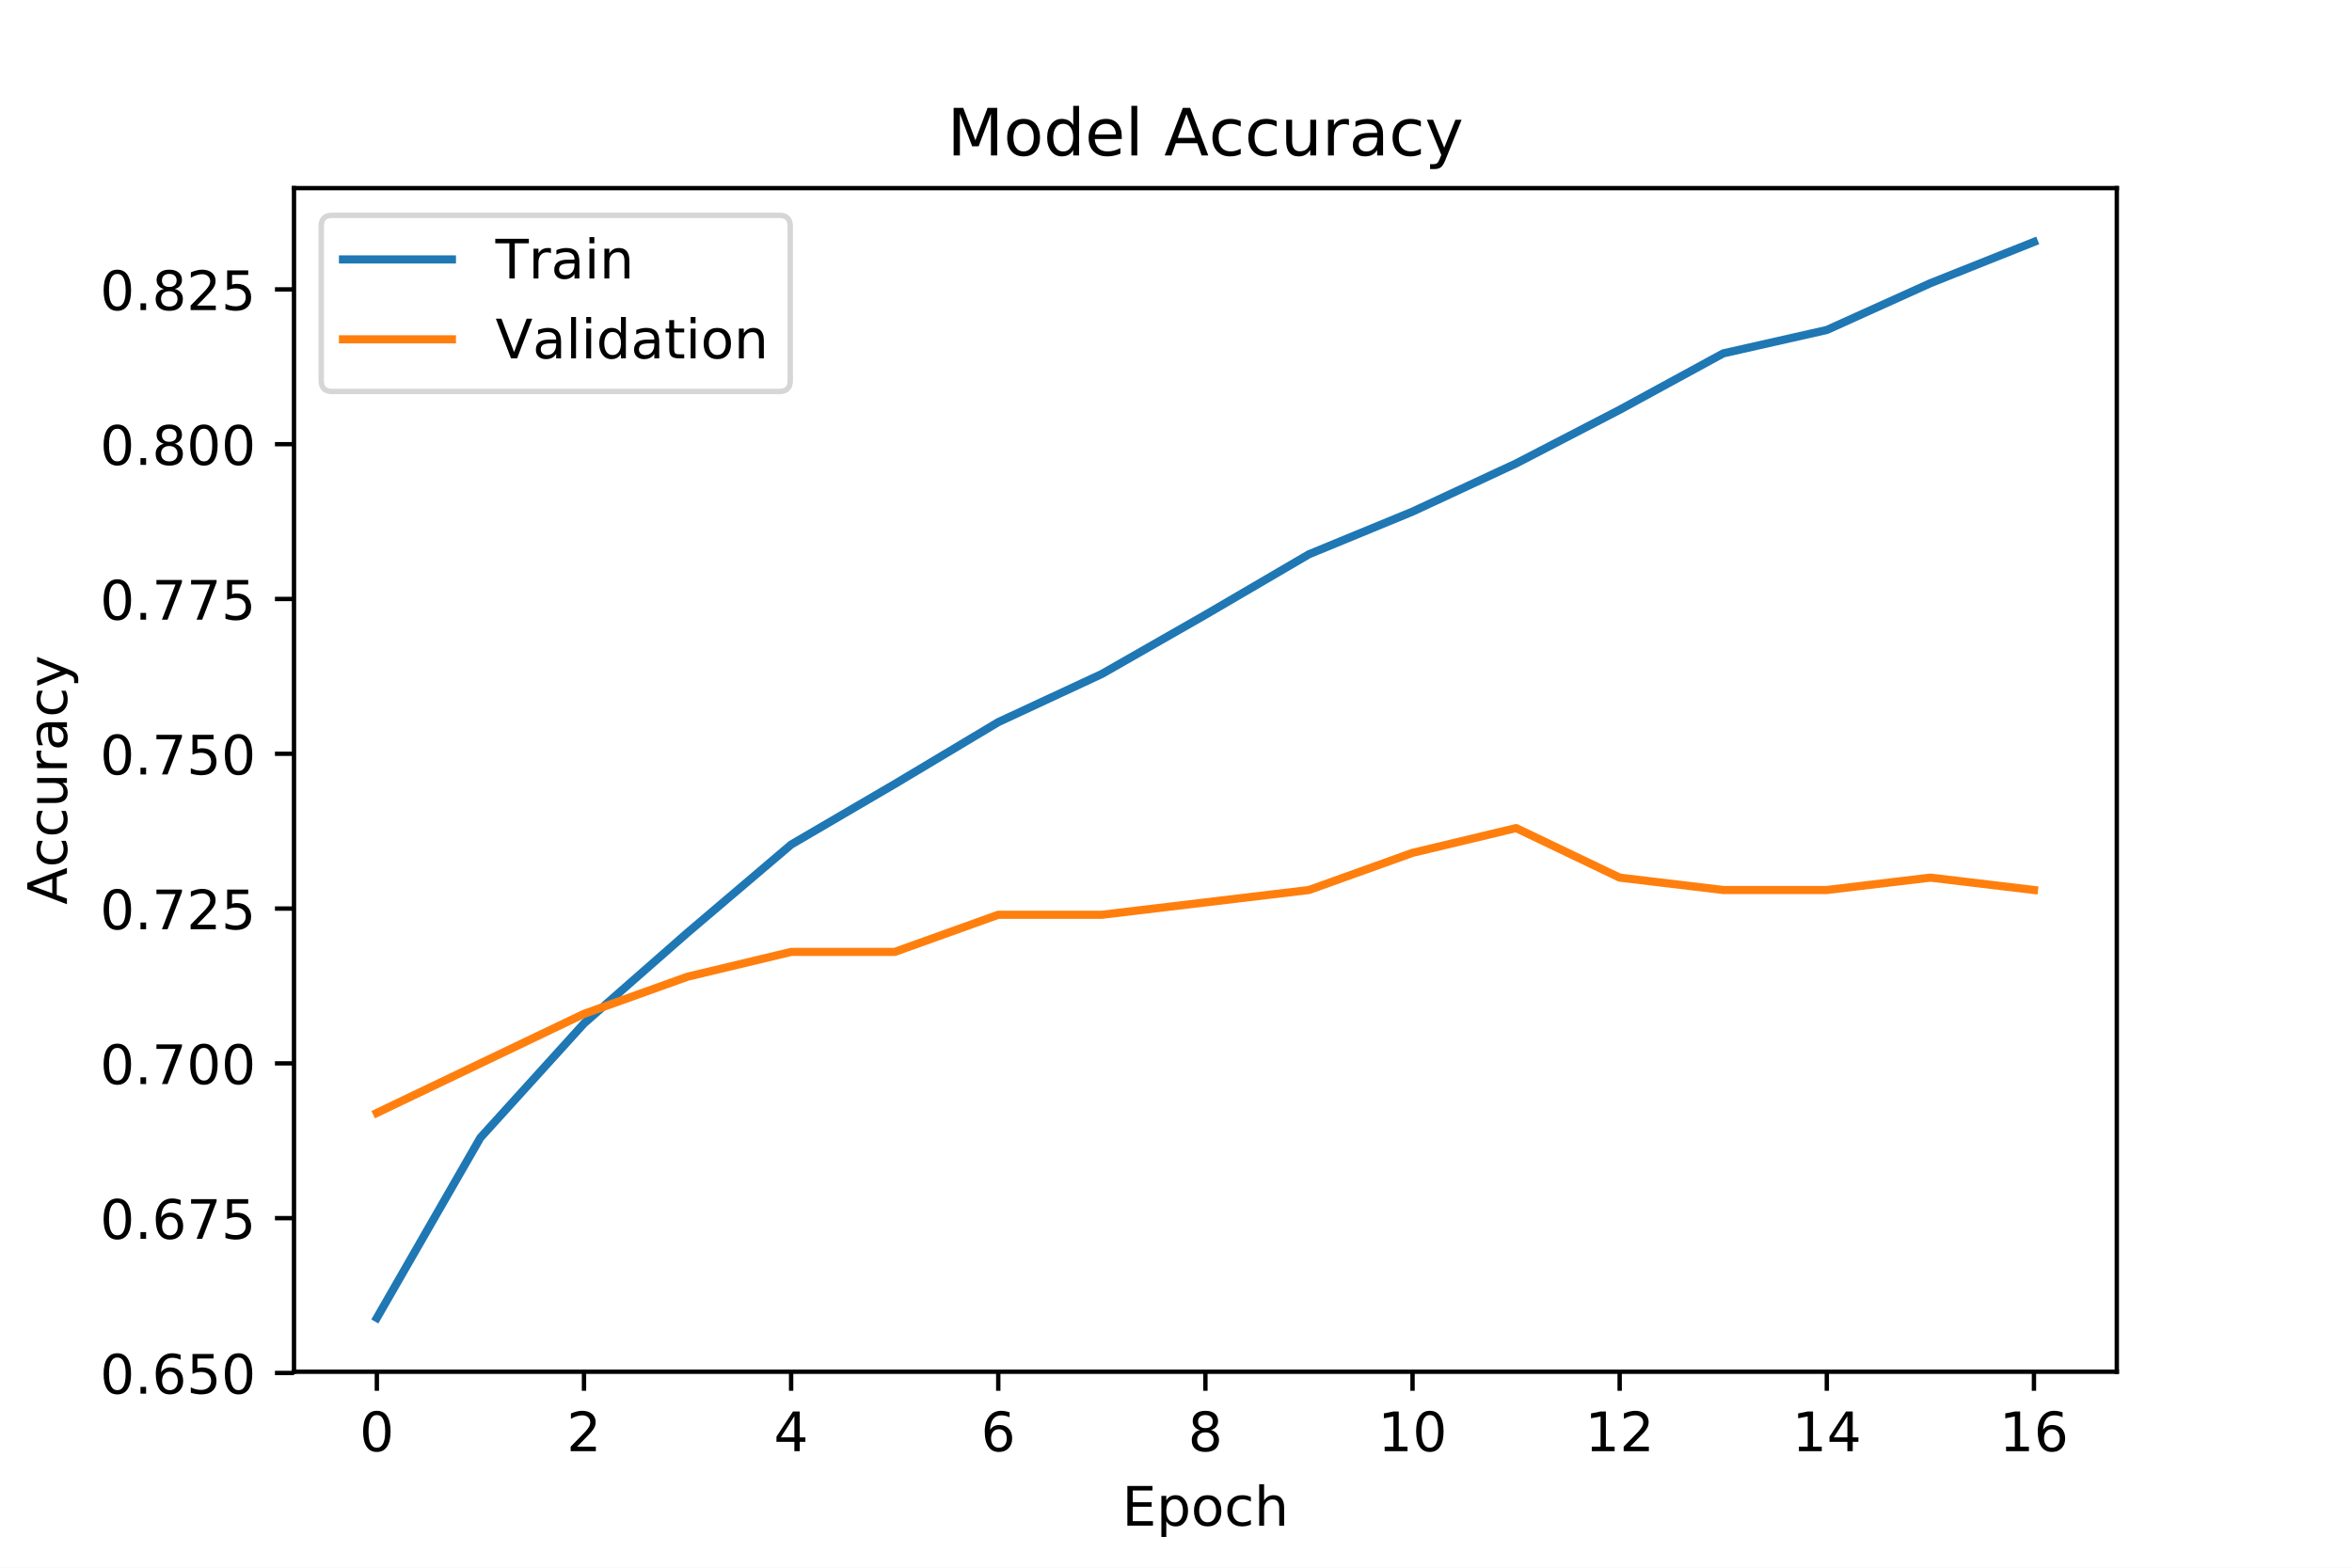
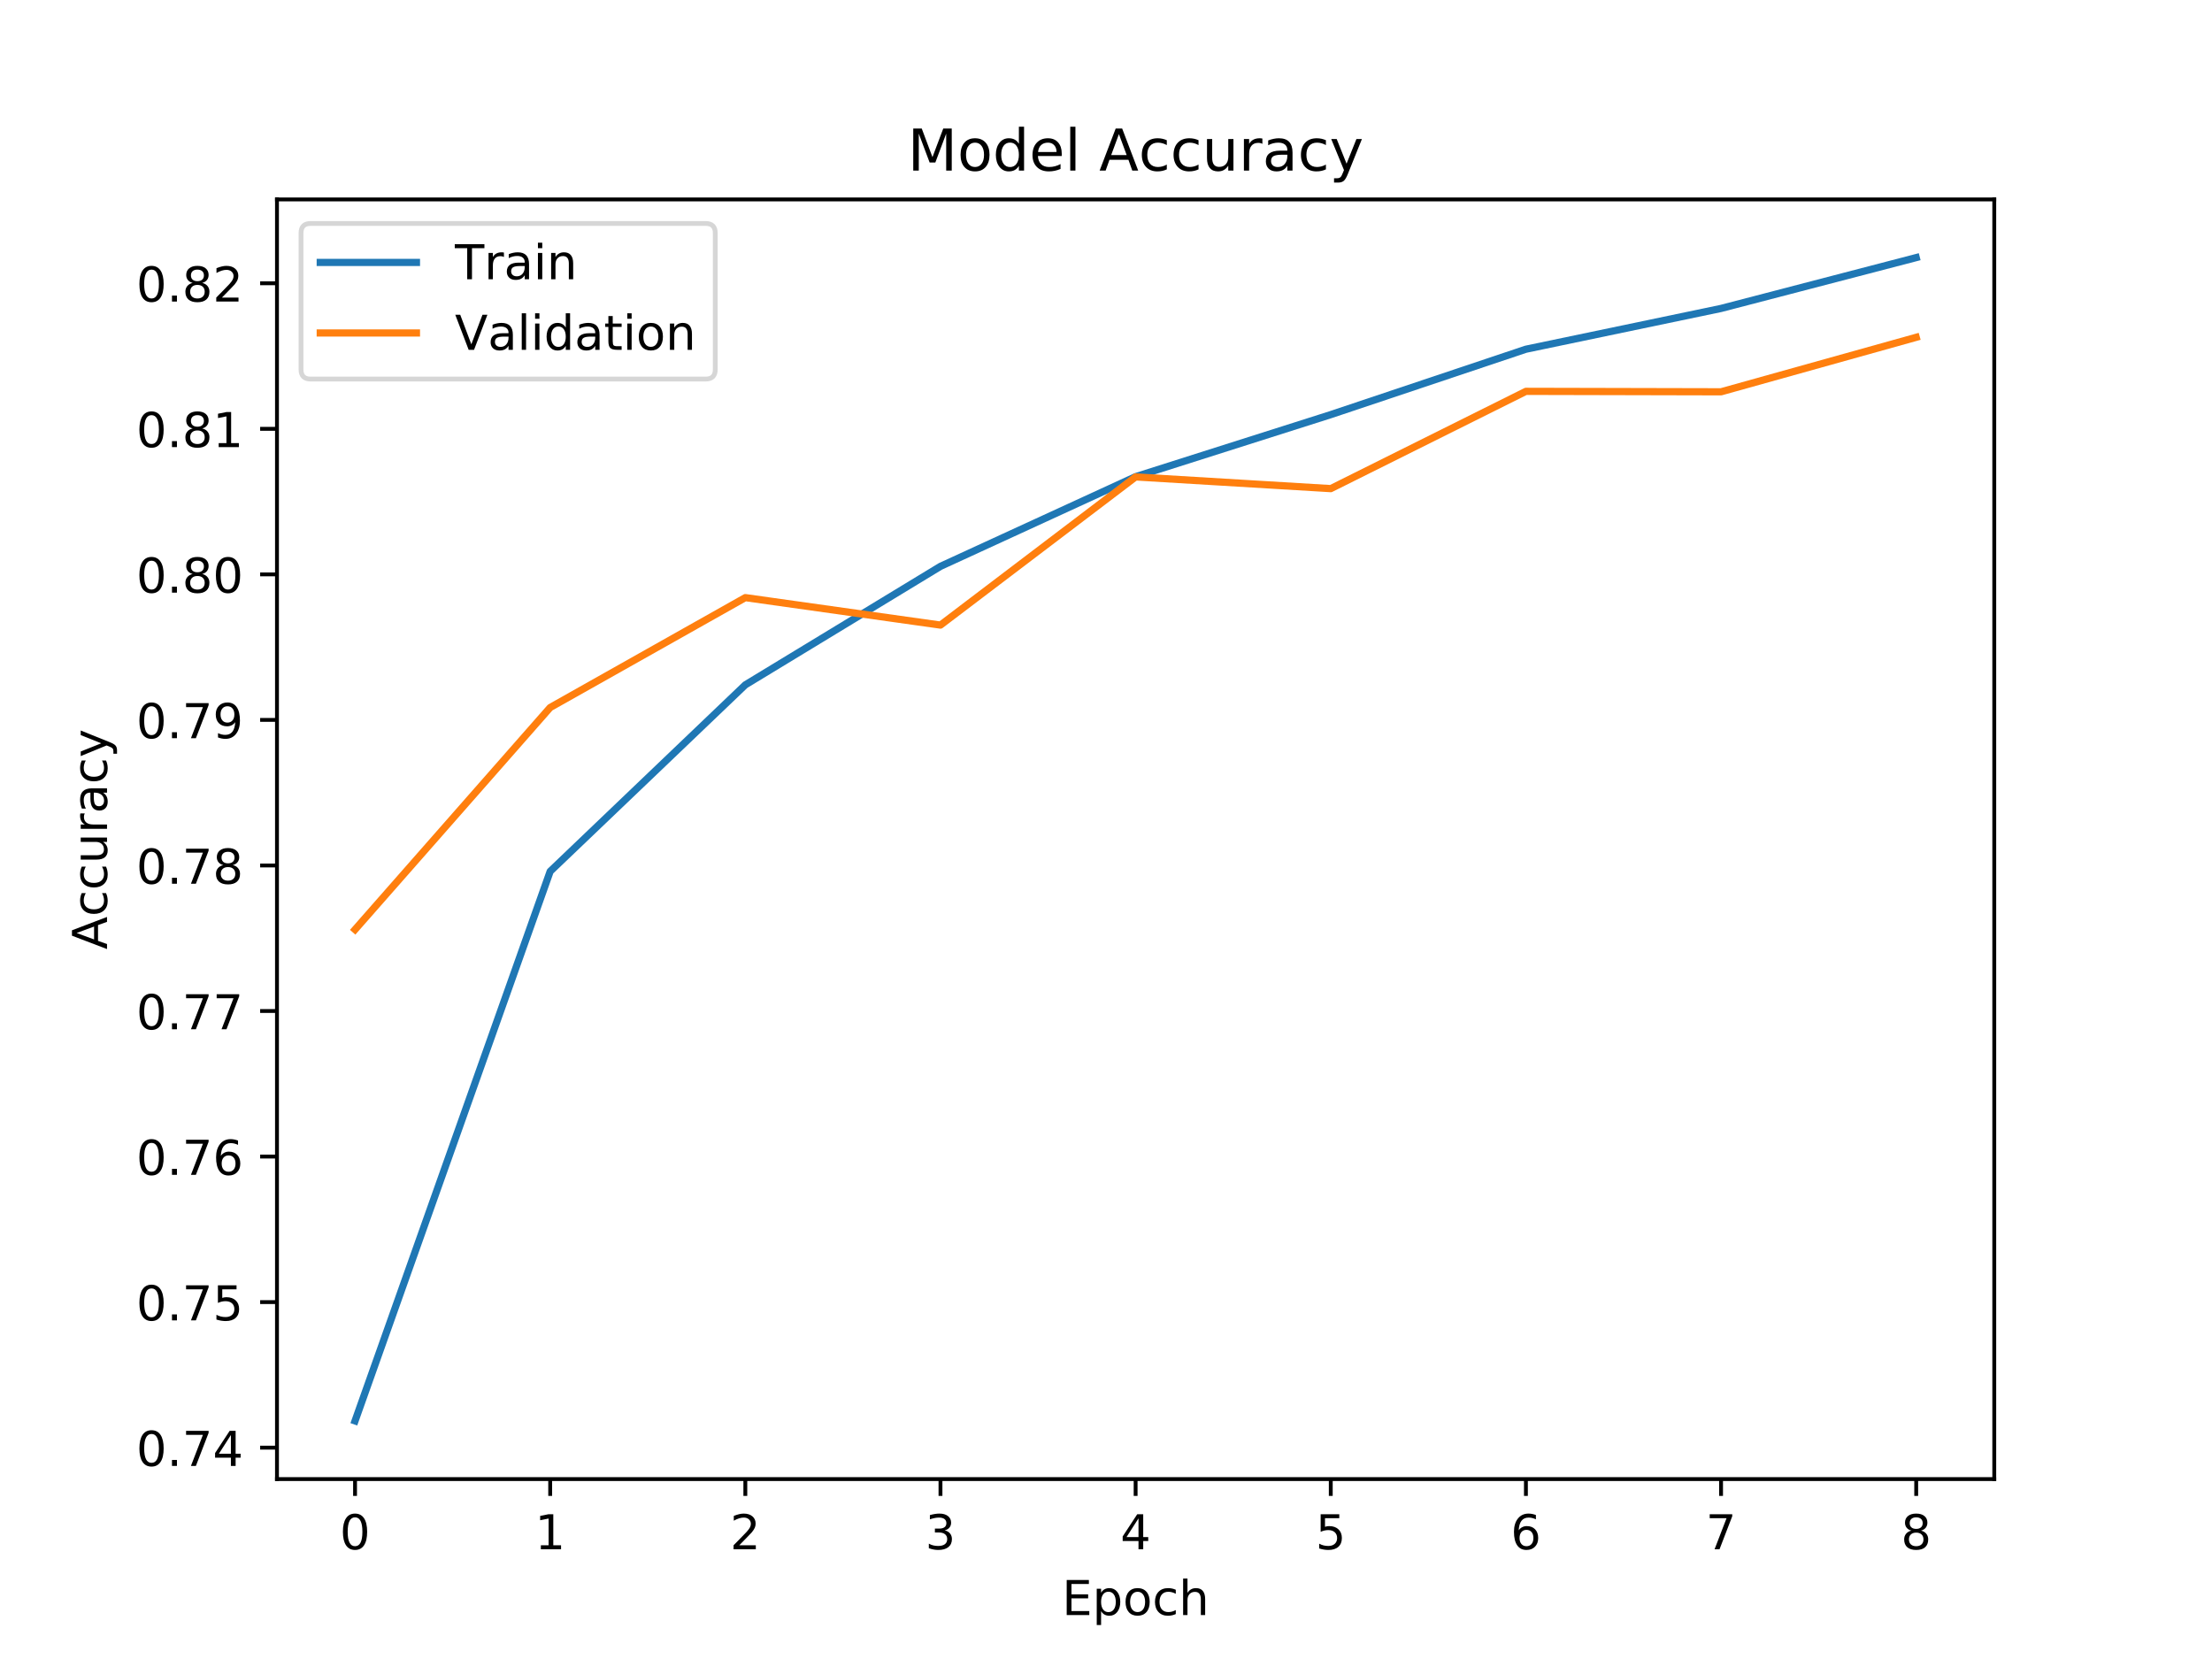
- <svg xmlns="http://www.w3.org/2000/svg" xmlns:xlink="http://www.w3.org/1999/xlink" height="288pt" version="1.1" viewBox="0 0 432 288" width="432pt">
+ <svg xmlns="http://www.w3.org/2000/svg" xmlns:xlink="http://www.w3.org/1999/xlink" height="345pt" version="1.1" viewBox="0 0 460 345" width="460pt">
  <defs>
    <style type="text/css">
*{stroke-linecap:butt;stroke-linejoin:round;}
  </style>
  </defs>
  <g id="figure_1">
    <g id="patch_1">
-       <path d="M 0 288  L 432 288  L 432 0  L 0 0  z " style="fill:#ffffff;" />
+       <path d="M 0 345.6  L 460.8 345.6  L 460.8 0  L 0 0  z " style="fill:#ffffff;" />
    </g>
    <g id="axes_1">
      <g id="patch_2">
-         <path d="M 54 252  L 388.8 252  L 388.8 34.56  L 54 34.56  z " style="fill:#ffffff;" />
+         <path d="M 57.6 307.584  L 414.72 307.584  L 414.72 41.472  L 57.6 41.472  z " style="fill:#ffffff;" />
      </g>
      <g id="matplotlib.axis_1">
        <g id="xtick_1">
          <g id="line2d_1">
            <defs>
-               <path d="M 0 0  L 0 3.5  " id="m3afdb7af12" style="stroke:#000000;stroke-width:0.8;" />
-             </defs>
-             <g>
-               <use style="stroke:#000000;stroke-width:0.8;" x="69.218" xlink:href="#m3afdb7af12" y="252" />
+               <path d="M 0 0  L 0 3.5  " id="mfceb4ba080" style="stroke:#000000;stroke-width:0.8;" />
+             </defs>
+             <g>
+               <use style="stroke:#000000;stroke-width:0.8;" x="73.833" xlink:href="#mfceb4ba080" y="307.584" />
            </g>
          </g>
          <g id="text_1">
            <defs>
              <path d="M 31.781 66.406  Q 24.172 66.406 20.328 58.906  Q 16.5 51.422 16.5 36.375  Q 16.5 21.391 20.328 13.891  Q 24.172 6.391 31.781 6.391  Q 39.453 6.391 43.281 13.891  Q 47.125 21.391 47.125 36.375  Q 47.125 51.422 43.281 58.906  Q 39.453 66.406 31.781 66.406  z M 31.781 74.219  Q 44.047 74.219 50.516 64.516  Q 56.984 54.828 56.984 36.375  Q 56.984 17.969 50.516 8.266  Q 44.047 -1.422 31.781 -1.422  Q 19.531 -1.422 13.062 8.266  Q 6.594 17.969 6.594 36.375  Q 6.594 54.828 13.062 64.516  Q 19.531 74.219 31.781 74.219  z " id="DejaVuSans-30" />
            </defs>
-             <g transform="translate(66.03693 266.5984)scale(0.1 -0.1)">
+             <g transform="translate(70.65148 322.1824)scale(0.1 -0.1)">
              <use xlink:href="#DejaVuSans-30" />
            </g>
          </g>
        </g>
        <g id="xtick_2">
          <g id="line2d_2">
            <g>
-               <use style="stroke:#000000;stroke-width:0.8;" x="107.264" xlink:href="#m3afdb7af12" y="252" />
+               <use style="stroke:#000000;stroke-width:0.8;" x="114.415" xlink:href="#mfceb4ba080" y="307.584" />
            </g>
          </g>
          <g id="text_2">
            <defs>
-               <path d="M 19.188 8.297  L 53.609 8.297  L 53.609 0  L 7.328 0  L 7.328 8.297  Q 12.938 14.109 22.625 23.891  Q 32.328 33.688 34.812 36.531  Q 39.547 41.844 41.422 45.531  Q 43.312 49.219 43.312 52.781  Q 43.312 58.594 39.234 62.25  Q 35.156 65.922 28.609 65.922  Q 23.969 65.922 18.812 64.312  Q 13.672 62.703 7.812 59.422  L 7.812 69.391  Q 13.766 71.781 18.938 73  Q 24.125 74.219 28.422 74.219  Q 39.75 74.219 46.484 68.547  Q 53.219 62.891 53.219 53.422  Q 53.219 48.922 51.531 44.891  Q 49.859 40.875 45.406 35.406  Q 44.188 33.984 37.641 27.219  Q 31.109 20.453 19.188 8.297  z " id="DejaVuSans-32" />
-             </defs>
-             <g transform="translate(104.0824 266.5984)scale(0.1 -0.1)">
-               <use xlink:href="#DejaVuSans-32" />
+               <path d="M 12.406 8.297  L 28.516 8.297  L 28.516 63.922  L 10.984 60.406  L 10.984 69.391  L 28.422 72.906  L 38.281 72.906  L 38.281 8.297  L 54.391 8.297  L 54.391 0  L 12.406 0  z " id="DejaVuSans-31" />
+             </defs>
+             <g transform="translate(111.2333 322.1824)scale(0.1 -0.1)">
+               <use xlink:href="#DejaVuSans-31" />
            </g>
          </g>
        </g>
        <g id="xtick_3">
          <g id="line2d_3">
            <g>
-               <use style="stroke:#000000;stroke-width:0.8;" x="145.309" xlink:href="#m3afdb7af12" y="252" />
+               <use style="stroke:#000000;stroke-width:0.8;" x="154.996" xlink:href="#mfceb4ba080" y="307.584" />
            </g>
          </g>
          <g id="text_3">
            <defs>
-               <path d="M 37.797 64.312  L 12.891 25.391  L 37.797 25.391  z M 35.203 72.906  L 47.609 72.906  L 47.609 25.391  L 58.016 25.391  L 58.016 17.188  L 47.609 17.188  L 47.609 0  L 37.797 0  L 37.797 17.188  L 4.891 17.188  L 4.891 26.703  z " id="DejaVuSans-34" />
-             </defs>
-             <g transform="translate(142.1278 266.5984)scale(0.1 -0.1)">
-               <use xlink:href="#DejaVuSans-34" />
+               <path d="M 19.188 8.297  L 53.609 8.297  L 53.609 0  L 7.328 0  L 7.328 8.297  Q 12.938 14.109 22.625 23.891  Q 32.328 33.688 34.812 36.531  Q 39.547 41.844 41.422 45.531  Q 43.312 49.219 43.312 52.781  Q 43.312 58.594 39.234 62.25  Q 35.156 65.922 28.609 65.922  Q 23.969 65.922 18.812 64.312  Q 13.672 62.703 7.812 59.422  L 7.812 69.391  Q 13.766 71.781 18.938 73  Q 24.125 74.219 28.422 74.219  Q 39.75 74.219 46.484 68.547  Q 53.219 62.891 53.219 53.422  Q 53.219 48.922 51.531 44.891  Q 49.859 40.875 45.406 35.406  Q 44.188 33.984 37.641 27.219  Q 31.109 20.453 19.188 8.297  z " id="DejaVuSans-32" />
+             </defs>
+             <g transform="translate(151.8151 322.1824)scale(0.1 -0.1)">
+               <use xlink:href="#DejaVuSans-32" />
            </g>
          </g>
        </g>
        <g id="xtick_4">
          <g id="line2d_4">
            <g>
-               <use style="stroke:#000000;stroke-width:0.8;" x="183.355" xlink:href="#m3afdb7af12" y="252" />
+               <use style="stroke:#000000;stroke-width:0.8;" x="195.578" xlink:href="#mfceb4ba080" y="307.584" />
            </g>
          </g>
          <g id="text_4">
            <defs>
-               <path d="M 33.016 40.375  Q 26.375 40.375 22.484 35.828  Q 18.609 31.297 18.609 23.391  Q 18.609 15.531 22.484 10.953  Q 26.375 6.391 33.016 6.391  Q 39.656 6.391 43.531 10.953  Q 47.406 15.531 47.406 23.391  Q 47.406 31.297 43.531 35.828  Q 39.656 40.375 33.016 40.375  z M 52.594 71.297  L 52.594 62.312  Q 48.875 64.062 45.094 64.984  Q 41.312 65.922 37.594 65.922  Q 27.828 65.922 22.672 59.328  Q 17.531 52.734 16.797 39.406  Q 19.672 43.656 24.016 45.922  Q 28.375 48.188 33.594 48.188  Q 44.578 48.188 50.953 41.516  Q 57.328 34.859 57.328 23.391  Q 57.328 12.156 50.688 5.359  Q 44.047 -1.422 33.016 -1.422  Q 20.359 -1.422 13.672 8.266  Q 6.984 17.969 6.984 36.375  Q 6.984 53.656 15.188 63.938  Q 23.391 74.219 37.203 74.219  Q 40.922 74.219 44.703 73.484  Q 48.484 72.75 52.594 71.297  z " id="DejaVuSans-36" />
-             </defs>
-             <g transform="translate(180.1733 266.5984)scale(0.1 -0.1)">
-               <use xlink:href="#DejaVuSans-36" />
+               <path d="M 40.578 39.312  Q 47.656 37.797 51.625 33  Q 55.609 28.219 55.609 21.188  Q 55.609 10.406 48.188 4.484  Q 40.766 -1.422 27.094 -1.422  Q 22.516 -1.422 17.656 -0.516  Q 12.797 0.391 7.625 2.203  L 7.625 11.719  Q 11.719 9.328 16.594 8.109  Q 21.484 6.891 26.812 6.891  Q 36.078 6.891 40.938 10.547  Q 45.797 14.203 45.797 21.188  Q 45.797 27.641 41.281 31.266  Q 36.766 34.906 28.719 34.906  L 20.219 34.906  L 20.219 43.016  L 29.109 43.016  Q 36.375 43.016 40.234 45.922  Q 44.094 48.828 44.094 54.297  Q 44.094 59.906 40.109 62.906  Q 36.141 65.922 28.719 65.922  Q 24.656 65.922 20.016 65.031  Q 15.375 64.156 9.812 62.312  L 9.812 71.094  Q 15.438 72.656 20.344 73.438  Q 25.25 74.219 29.594 74.219  Q 40.828 74.219 47.359 69.109  Q 53.906 64.016 53.906 55.328  Q 53.906 49.266 50.438 45.094  Q 46.969 40.922 40.578 39.312  z " id="DejaVuSans-33" />
+             </defs>
+             <g transform="translate(192.3969 322.1824)scale(0.1 -0.1)">
+               <use xlink:href="#DejaVuSans-33" />
            </g>
          </g>
        </g>
        <g id="xtick_5">
          <g id="line2d_5">
            <g>
-               <use style="stroke:#000000;stroke-width:0.8;" x="221.4" xlink:href="#m3afdb7af12" y="252" />
+               <use style="stroke:#000000;stroke-width:0.8;" x="236.16" xlink:href="#mfceb4ba080" y="307.584" />
            </g>
          </g>
          <g id="text_5">
            <defs>
-               <path d="M 31.781 34.625  Q 24.75 34.625 20.719 30.859  Q 16.703 27.094 16.703 20.516  Q 16.703 13.922 20.719 10.156  Q 24.75 6.391 31.781 6.391  Q 38.812 6.391 42.859 10.172  Q 46.922 13.969 46.922 20.516  Q 46.922 27.094 42.891 30.859  Q 38.875 34.625 31.781 34.625  z M 21.922 38.812  Q 15.578 40.375 12.031 44.719  Q 8.5 49.078 8.5 55.328  Q 8.5 64.062 14.719 69.141  Q 20.953 74.219 31.781 74.219  Q 42.672 74.219 48.875 69.141  Q 55.078 64.062 55.078 55.328  Q 55.078 49.078 51.531 44.719  Q 48 40.375 41.703 38.812  Q 48.828 37.156 52.797 32.312  Q 56.781 27.484 56.781 20.516  Q 56.781 9.906 50.312 4.234  Q 43.844 -1.422 31.781 -1.422  Q 19.734 -1.422 13.25 4.234  Q 6.781 9.906 6.781 20.516  Q 6.781 27.484 10.781 32.312  Q 14.797 37.156 21.922 38.812  z M 18.312 54.391  Q 18.312 48.734 21.844 45.562  Q 25.391 42.391 31.781 42.391  Q 38.141 42.391 41.719 45.562  Q 45.312 48.734 45.312 54.391  Q 45.312 60.062 41.719 63.234  Q 38.141 66.406 31.781 66.406  Q 25.391 66.406 21.844 63.234  Q 18.312 60.062 18.312 54.391  z " id="DejaVuSans-38" />
-             </defs>
-             <g transform="translate(218.2188 266.5984)scale(0.1 -0.1)">
-               <use xlink:href="#DejaVuSans-38" />
+               <path d="M 37.797 64.312  L 12.891 25.391  L 37.797 25.391  z M 35.203 72.906  L 47.609 72.906  L 47.609 25.391  L 58.016 25.391  L 58.016 17.188  L 47.609 17.188  L 47.609 0  L 37.797 0  L 37.797 17.188  L 4.891 17.188  L 4.891 26.703  z " id="DejaVuSans-34" />
+             </defs>
+             <g transform="translate(232.9787 322.1824)scale(0.1 -0.1)">
+               <use xlink:href="#DejaVuSans-34" />
            </g>
          </g>
        </g>
        <g id="xtick_6">
          <g id="line2d_6">
            <g>
-               <use style="stroke:#000000;stroke-width:0.8;" x="259.445" xlink:href="#m3afdb7af12" y="252" />
+               <use style="stroke:#000000;stroke-width:0.8;" x="276.742" xlink:href="#mfceb4ba080" y="307.584" />
            </g>
          </g>
          <g id="text_6">
            <defs>
-               <path d="M 12.406 8.297  L 28.516 8.297  L 28.516 63.922  L 10.984 60.406  L 10.984 69.391  L 28.422 72.906  L 38.281 72.906  L 38.281 8.297  L 54.391 8.297  L 54.391 0  L 12.406 0  z " id="DejaVuSans-31" />
-             </defs>
-             <g transform="translate(253.083 266.5984)scale(0.1 -0.1)">
-               <use xlink:href="#DejaVuSans-31" />
-               <use x="63.623" xlink:href="#DejaVuSans-30" />
+               <path d="M 10.797 72.906  L 49.516 72.906  L 49.516 64.594  L 19.828 64.594  L 19.828 46.734  Q 21.969 47.469 24.109 47.828  Q 26.266 48.188 28.422 48.188  Q 40.625 48.188 47.75 41.5  Q 54.891 34.812 54.891 23.391  Q 54.891 11.625 47.562 5.094  Q 40.234 -1.422 26.906 -1.422  Q 22.312 -1.422 17.547 -0.641  Q 12.797 0.141 7.719 1.703  L 7.719 11.625  Q 12.109 9.234 16.797 8.062  Q 21.484 6.891 26.703 6.891  Q 35.156 6.891 40.078 11.328  Q 45.016 15.766 45.016 23.391  Q 45.016 31 40.078 35.438  Q 35.156 39.891 26.703 39.891  Q 22.75 39.891 18.812 39.016  Q 14.891 38.141 10.797 36.281  z " id="DejaVuSans-35" />
+             </defs>
+             <g transform="translate(273.5606 322.1824)scale(0.1 -0.1)">
+               <use xlink:href="#DejaVuSans-35" />
            </g>
          </g>
        </g>
        <g id="xtick_7">
          <g id="line2d_7">
            <g>
-               <use style="stroke:#000000;stroke-width:0.8;" x="297.491" xlink:href="#m3afdb7af12" y="252" />
+               <use style="stroke:#000000;stroke-width:0.8;" x="317.324" xlink:href="#mfceb4ba080" y="307.584" />
            </g>
          </g>
          <g id="text_7">
-             <g transform="translate(291.1284 266.5984)scale(0.1 -0.1)">
-               <use xlink:href="#DejaVuSans-31" />
-               <use x="63.623" xlink:href="#DejaVuSans-32" />
+             <defs>
+               <path d="M 33.016 40.375  Q 26.375 40.375 22.484 35.828  Q 18.609 31.297 18.609 23.391  Q 18.609 15.531 22.484 10.953  Q 26.375 6.391 33.016 6.391  Q 39.656 6.391 43.531 10.953  Q 47.406 15.531 47.406 23.391  Q 47.406 31.297 43.531 35.828  Q 39.656 40.375 33.016 40.375  z M 52.594 71.297  L 52.594 62.312  Q 48.875 64.062 45.094 64.984  Q 41.312 65.922 37.594 65.922  Q 27.828 65.922 22.672 59.328  Q 17.531 52.734 16.797 39.406  Q 19.672 43.656 24.016 45.922  Q 28.375 48.188 33.594 48.188  Q 44.578 48.188 50.953 41.516  Q 57.328 34.859 57.328 23.391  Q 57.328 12.156 50.688 5.359  Q 44.047 -1.422 33.016 -1.422  Q 20.359 -1.422 13.672 8.266  Q 6.984 17.969 6.984 36.375  Q 6.984 53.656 15.188 63.938  Q 23.391 74.219 37.203 74.219  Q 40.922 74.219 44.703 73.484  Q 48.484 72.75 52.594 71.297  z " id="DejaVuSans-36" />
+             </defs>
+             <g transform="translate(314.1424 322.1824)scale(0.1 -0.1)">
+               <use xlink:href="#DejaVuSans-36" />
            </g>
          </g>
        </g>
        <g id="xtick_8">
          <g id="line2d_8">
            <g>
-               <use style="stroke:#000000;stroke-width:0.8;" x="335.536" xlink:href="#m3afdb7af12" y="252" />
+               <use style="stroke:#000000;stroke-width:0.8;" x="357.905" xlink:href="#mfceb4ba080" y="307.584" />
            </g>
          </g>
          <g id="text_8">
-             <g transform="translate(329.1739 266.5984)scale(0.1 -0.1)">
-               <use xlink:href="#DejaVuSans-31" />
-               <use x="63.623" xlink:href="#DejaVuSans-34" />
+             <defs>
+               <path d="M 8.203 72.906  L 55.078 72.906  L 55.078 68.703  L 28.609 0  L 18.312 0  L 43.219 64.594  L 8.203 64.594  z " id="DejaVuSans-37" />
+             </defs>
+             <g transform="translate(354.7242 322.1824)scale(0.1 -0.1)">
+               <use xlink:href="#DejaVuSans-37" />
            </g>
          </g>
        </g>
        <g id="xtick_9">
          <g id="line2d_9">
            <g>
-               <use style="stroke:#000000;stroke-width:0.8;" x="373.582" xlink:href="#m3afdb7af12" y="252" />
+               <use style="stroke:#000000;stroke-width:0.8;" x="398.487" xlink:href="#mfceb4ba080" y="307.584" />
            </g>
          </g>
          <g id="text_9">
-             <g transform="translate(367.2193 266.5984)scale(0.1 -0.1)">
-               <use xlink:href="#DejaVuSans-31" />
-               <use x="63.623" xlink:href="#DejaVuSans-36" />
+             <defs>
+               <path d="M 31.781 34.625  Q 24.75 34.625 20.719 30.859  Q 16.703 27.094 16.703 20.516  Q 16.703 13.922 20.719 10.156  Q 24.75 6.391 31.781 6.391  Q 38.812 6.391 42.859 10.172  Q 46.922 13.969 46.922 20.516  Q 46.922 27.094 42.891 30.859  Q 38.875 34.625 31.781 34.625  z M 21.922 38.812  Q 15.578 40.375 12.031 44.719  Q 8.5 49.078 8.5 55.328  Q 8.5 64.062 14.719 69.141  Q 20.953 74.219 31.781 74.219  Q 42.672 74.219 48.875 69.141  Q 55.078 64.062 55.078 55.328  Q 55.078 49.078 51.531 44.719  Q 48 40.375 41.703 38.812  Q 48.828 37.156 52.797 32.312  Q 56.781 27.484 56.781 20.516  Q 56.781 9.906 50.312 4.234  Q 43.844 -1.422 31.781 -1.422  Q 19.734 -1.422 13.25 4.234  Q 6.781 9.906 6.781 20.516  Q 6.781 27.484 10.781 32.312  Q 14.797 37.156 21.922 38.812  z M 18.312 54.391  Q 18.312 48.734 21.844 45.562  Q 25.391 42.391 31.781 42.391  Q 38.141 42.391 41.719 45.562  Q 45.312 48.734 45.312 54.391  Q 45.312 60.062 41.719 63.234  Q 38.141 66.406 31.781 66.406  Q 25.391 66.406 21.844 63.234  Q 18.312 60.062 18.312 54.391  z " id="DejaVuSans-38" />
+             </defs>
+             <g transform="translate(395.306 322.1824)scale(0.1 -0.1)">
+               <use xlink:href="#DejaVuSans-38" />
            </g>
          </g>
        </g>
        <g id="text_10">
          <defs>
            <path d="M 9.812 72.906  L 55.906 72.906  L 55.906 64.594  L 19.672 64.594  L 19.672 43.016  L 54.391 43.016  L 54.391 34.719  L 19.672 34.719  L 19.672 8.297  L 56.781 8.297  L 56.781 0  L 9.812 0  z " id="DejaVuSans-45" />
            <path d="M 18.109 8.203  L 18.109 -20.797  L 9.078 -20.797  L 9.078 54.688  L 18.109 54.688  L 18.109 46.391  Q 20.953 51.266 25.266 53.625  Q 29.594 56 35.594 56  Q 45.562 56 51.781 48.094  Q 58.016 40.188 58.016 27.297  Q 58.016 14.406 51.781 6.484  Q 45.562 -1.422 35.594 -1.422  Q 29.594 -1.422 25.266 0.953  Q 20.953 3.328 18.109 8.203  z M 48.688 27.297  Q 48.688 37.203 44.609 42.844  Q 40.531 48.484 33.406 48.484  Q 26.266 48.484 22.188 42.844  Q 18.109 37.203 18.109 27.297  Q 18.109 17.391 22.188 11.75  Q 26.266 6.109 33.406 6.109  Q 40.531 6.109 44.609 11.75  Q 48.688 17.391 48.688 27.297  z " id="DejaVuSans-70" />
            <path d="M 30.609 48.391  Q 23.391 48.391 19.188 42.75  Q 14.984 37.109 14.984 27.297  Q 14.984 17.484 19.156 11.844  Q 23.344 6.203 30.609 6.203  Q 37.797 6.203 41.984 11.859  Q 46.188 17.531 46.188 27.297  Q 46.188 37.016 41.984 42.703  Q 37.797 48.391 30.609 48.391  z M 30.609 56  Q 42.328 56 49.016 48.375  Q 55.719 40.766 55.719 27.297  Q 55.719 13.875 49.016 6.219  Q 42.328 -1.422 30.609 -1.422  Q 18.844 -1.422 12.172 6.219  Q 5.516 13.875 5.516 27.297  Q 5.516 40.766 12.172 48.375  Q 18.844 56 30.609 56  z " id="DejaVuSans-6f" />
            <path d="M 48.781 52.594  L 48.781 44.188  Q 44.969 46.297 41.141 47.344  Q 37.312 48.391 33.406 48.391  Q 24.656 48.391 19.812 42.844  Q 14.984 37.312 14.984 27.297  Q 14.984 17.281 19.812 11.734  Q 24.656 6.203 33.406 6.203  Q 37.312 6.203 41.141 7.25  Q 44.969 8.297 48.781 10.406  L 48.781 2.094  Q 45.016 0.344 40.984 -0.531  Q 36.969 -1.422 32.422 -1.422  Q 20.062 -1.422 12.781 6.344  Q 5.516 14.109 5.516 27.297  Q 5.516 40.672 12.859 48.328  Q 20.219 56 33.016 56  Q 37.156 56 41.109 55.141  Q 45.062 54.297 48.781 52.594  z " id="DejaVuSans-63" />
            <path d="M 54.891 33.016  L 54.891 0  L 45.906 0  L 45.906 32.719  Q 45.906 40.484 42.875 44.328  Q 39.844 48.188 33.797 48.188  Q 26.516 48.188 22.312 43.547  Q 18.109 38.922 18.109 30.906  L 18.109 0  L 9.078 0  L 9.078 75.984  L 18.109 75.984  L 18.109 46.188  Q 21.344 51.125 25.703 53.562  Q 30.078 56 35.797 56  Q 45.219 56 50.047 50.172  Q 54.891 44.344 54.891 33.016  z " id="DejaVuSans-68" />
          </defs>
-           <g transform="translate(206.0891 280.2766)scale(0.1 -0.1)">
+           <g transform="translate(220.8491 335.8606)scale(0.1 -0.1)">
            <use xlink:href="#DejaVuSans-45" />
            <use x="63.184" xlink:href="#DejaVuSans-70" />
            <use x="126.66" xlink:href="#DejaVuSans-6f" />
            <use x="187.842" xlink:href="#DejaVuSans-63" />
            <use x="242.822" xlink:href="#DejaVuSans-68" />
          </g>
        </g>
      </g>
      <g id="matplotlib.axis_2">
        <g id="ytick_1">
          <g id="line2d_10">
            <defs>
-               <path d="M 0 0  L -3.5 0  " id="m61e6e1e0bb" style="stroke:#000000;stroke-width:0.8;" />
-             </defs>
-             <g>
-               <use style="stroke:#000000;stroke-width:0.8;" x="54" xlink:href="#m61e6e1e0bb" y="252.228" />
+               <path d="M 0 0  L -3.5 0  " id="mcee476a6a6" style="stroke:#000000;stroke-width:0.8;" />
+             </defs>
+             <g>
+               <use style="stroke:#000000;stroke-width:0.8;" x="57.6" xlink:href="#mcee476a6a6" y="301.047" />
            </g>
          </g>
          <g id="text_11">
            <defs>
              <path d="M 10.688 12.406  L 21 12.406  L 21 0  L 10.688 0  z " id="DejaVuSans-2e" />
-               <path d="M 10.797 72.906  L 49.516 72.906  L 49.516 64.594  L 19.828 64.594  L 19.828 46.734  Q 21.969 47.469 24.109 47.828  Q 26.266 48.188 28.422 48.188  Q 40.625 48.188 47.75 41.5  Q 54.891 34.812 54.891 23.391  Q 54.891 11.625 47.562 5.094  Q 40.234 -1.422 26.906 -1.422  Q 22.312 -1.422 17.547 -0.641  Q 12.797 0.141 7.719 1.703  L 7.719 11.625  Q 12.109 9.234 16.797 8.062  Q 21.484 6.891 26.703 6.891  Q 35.156 6.891 40.078 11.328  Q 45.016 15.766 45.016 23.391  Q 45.016 31 40.078 35.438  Q 35.156 39.891 26.703 39.891  Q 22.75 39.891 18.812 39.016  Q 14.891 38.141 10.797 36.281  z " id="DejaVuSans-35" />
-             </defs>
-             <g transform="translate(18.37187 256.0267)scale(0.1 -0.1)">
-               <use xlink:href="#DejaVuSans-30" />
-               <use x="63.623" xlink:href="#DejaVuSans-2e" />
-               <use x="95.41" xlink:href="#DejaVuSans-36" />
-               <use x="159.033" xlink:href="#DejaVuSans-35" />
-               <use x="222.656" xlink:href="#DejaVuSans-30" />
+             </defs>
+             <g transform="translate(28.33438 304.8466)scale(0.1 -0.1)">
+               <use xlink:href="#DejaVuSans-30" />
+               <use x="63.623" xlink:href="#DejaVuSans-2e" />
+               <use x="95.41" xlink:href="#DejaVuSans-37" />
+               <use x="159.033" xlink:href="#DejaVuSans-34" />
            </g>
          </g>
        </g>
        <g id="ytick_2">
          <g id="line2d_11">
            <g>
-               <use style="stroke:#000000;stroke-width:0.8;" x="54" xlink:href="#m61e6e1e0bb" y="223.79" />
+               <use style="stroke:#000000;stroke-width:0.8;" x="57.6" xlink:href="#mcee476a6a6" y="270.78" />
            </g>
          </g>
          <g id="text_12">
-             <defs>
-               <path d="M 8.203 72.906  L 55.078 72.906  L 55.078 68.703  L 28.609 0  L 18.312 0  L 43.219 64.594  L 8.203 64.594  z " id="DejaVuSans-37" />
-             </defs>
-             <g transform="translate(18.37187 227.5891)scale(0.1 -0.1)">
-               <use xlink:href="#DejaVuSans-30" />
-               <use x="63.623" xlink:href="#DejaVuSans-2e" />
-               <use x="95.41" xlink:href="#DejaVuSans-36" />
-               <use x="159.033" xlink:href="#DejaVuSans-37" />
-               <use x="222.656" xlink:href="#DejaVuSans-35" />
+             <g transform="translate(28.33438 274.5796)scale(0.1 -0.1)">
+               <use xlink:href="#DejaVuSans-30" />
+               <use x="63.623" xlink:href="#DejaVuSans-2e" />
+               <use x="95.41" xlink:href="#DejaVuSans-37" />
+               <use x="159.033" xlink:href="#DejaVuSans-35" />
            </g>
          </g>
        </g>
        <g id="ytick_3">
          <g id="line2d_12">
            <g>
-               <use style="stroke:#000000;stroke-width:0.8;" x="54" xlink:href="#m61e6e1e0bb" y="195.352" />
+               <use style="stroke:#000000;stroke-width:0.8;" x="57.6" xlink:href="#mcee476a6a6" y="240.513" />
            </g>
          </g>
          <g id="text_13">
-             <g transform="translate(18.37187 199.1516)scale(0.1 -0.1)">
-               <use xlink:href="#DejaVuSans-30" />
-               <use x="63.623" xlink:href="#DejaVuSans-2e" />
-               <use x="95.41" xlink:href="#DejaVuSans-37" />
-               <use x="159.033" xlink:href="#DejaVuSans-30" />
-               <use x="222.656" xlink:href="#DejaVuSans-30" />
+             <g transform="translate(28.33438 244.3126)scale(0.1 -0.1)">
+               <use xlink:href="#DejaVuSans-30" />
+               <use x="63.623" xlink:href="#DejaVuSans-2e" />
+               <use x="95.41" xlink:href="#DejaVuSans-37" />
+               <use x="159.033" xlink:href="#DejaVuSans-36" />
            </g>
          </g>
        </g>
        <g id="ytick_4">
          <g id="line2d_13">
            <g>
-               <use style="stroke:#000000;stroke-width:0.8;" x="54" xlink:href="#m61e6e1e0bb" y="166.915" />
+               <use style="stroke:#000000;stroke-width:0.8;" x="57.6" xlink:href="#mcee476a6a6" y="210.246" />
            </g>
          </g>
          <g id="text_14">
-             <g transform="translate(18.37187 170.714)scale(0.1 -0.1)">
-               <use xlink:href="#DejaVuSans-30" />
-               <use x="63.623" xlink:href="#DejaVuSans-2e" />
-               <use x="95.41" xlink:href="#DejaVuSans-37" />
-               <use x="159.033" xlink:href="#DejaVuSans-32" />
-               <use x="222.656" xlink:href="#DejaVuSans-35" />
+             <g transform="translate(28.33438 214.0456)scale(0.1 -0.1)">
+               <use xlink:href="#DejaVuSans-30" />
+               <use x="63.623" xlink:href="#DejaVuSans-2e" />
+               <use x="95.41" xlink:href="#DejaVuSans-37" />
+               <use x="159.033" xlink:href="#DejaVuSans-37" />
            </g>
          </g>
        </g>
        <g id="ytick_5">
          <g id="line2d_14">
            <g>
-               <use style="stroke:#000000;stroke-width:0.8;" x="54" xlink:href="#m61e6e1e0bb" y="138.477" />
+               <use style="stroke:#000000;stroke-width:0.8;" x="57.6" xlink:href="#mcee476a6a6" y="179.979" />
            </g>
          </g>
          <g id="text_15">
-             <g transform="translate(18.37187 142.2764)scale(0.1 -0.1)">
-               <use xlink:href="#DejaVuSans-30" />
-               <use x="63.623" xlink:href="#DejaVuSans-2e" />
-               <use x="95.41" xlink:href="#DejaVuSans-37" />
-               <use x="159.033" xlink:href="#DejaVuSans-35" />
-               <use x="222.656" xlink:href="#DejaVuSans-30" />
+             <g transform="translate(28.33438 183.7786)scale(0.1 -0.1)">
+               <use xlink:href="#DejaVuSans-30" />
+               <use x="63.623" xlink:href="#DejaVuSans-2e" />
+               <use x="95.41" xlink:href="#DejaVuSans-37" />
+               <use x="159.033" xlink:href="#DejaVuSans-38" />
            </g>
          </g>
        </g>
        <g id="ytick_6">
          <g id="line2d_15">
            <g>
-               <use style="stroke:#000000;stroke-width:0.8;" x="54" xlink:href="#m61e6e1e0bb" y="110.04" />
+               <use style="stroke:#000000;stroke-width:0.8;" x="57.6" xlink:href="#mcee476a6a6" y="149.712" />
            </g>
          </g>
          <g id="text_16">
-             <g transform="translate(18.37187 113.8389)scale(0.1 -0.1)">
-               <use xlink:href="#DejaVuSans-30" />
-               <use x="63.623" xlink:href="#DejaVuSans-2e" />
-               <use x="95.41" xlink:href="#DejaVuSans-37" />
-               <use x="159.033" xlink:href="#DejaVuSans-37" />
-               <use x="222.656" xlink:href="#DejaVuSans-35" />
+             <defs>
+               <path d="M 10.984 1.516  L 10.984 10.5  Q 14.703 8.734 18.5 7.812  Q 22.312 6.891 25.984 6.891  Q 35.75 6.891 40.891 13.453  Q 46.047 20.016 46.781 33.406  Q 43.953 29.203 39.594 26.953  Q 35.25 24.703 29.984 24.703  Q 19.047 24.703 12.672 31.312  Q 6.297 37.938 6.297 49.422  Q 6.297 60.641 12.938 67.422  Q 19.578 74.219 30.609 74.219  Q 43.266 74.219 49.922 64.516  Q 56.594 54.828 56.594 36.375  Q 56.594 19.141 48.406 8.859  Q 40.234 -1.422 26.422 -1.422  Q 22.703 -1.422 18.891 -0.688  Q 15.094 0.047 10.984 1.516  z M 30.609 32.422  Q 37.25 32.422 41.125 36.953  Q 45.016 41.5 45.016 49.422  Q 45.016 57.281 41.125 61.844  Q 37.25 66.406 30.609 66.406  Q 23.969 66.406 20.094 61.844  Q 16.219 57.281 16.219 49.422  Q 16.219 41.5 20.094 36.953  Q 23.969 32.422 30.609 32.422  z " id="DejaVuSans-39" />
+             </defs>
+             <g transform="translate(28.33438 153.5116)scale(0.1 -0.1)">
+               <use xlink:href="#DejaVuSans-30" />
+               <use x="63.623" xlink:href="#DejaVuSans-2e" />
+               <use x="95.41" xlink:href="#DejaVuSans-37" />
+               <use x="159.033" xlink:href="#DejaVuSans-39" />
            </g>
          </g>
        </g>
        <g id="ytick_7">
          <g id="line2d_16">
            <g>
-               <use style="stroke:#000000;stroke-width:0.8;" x="54" xlink:href="#m61e6e1e0bb" y="81.602" />
+               <use style="stroke:#000000;stroke-width:0.8;" x="57.6" xlink:href="#mcee476a6a6" y="119.445" />
            </g>
          </g>
          <g id="text_17">
-             <g transform="translate(18.37187 85.40128)scale(0.1 -0.1)">
+             <g transform="translate(28.33438 123.2446)scale(0.1 -0.1)">
              <use xlink:href="#DejaVuSans-30" />
              <use x="63.623" xlink:href="#DejaVuSans-2e" />
              <use x="95.41" xlink:href="#DejaVuSans-38" />
              <use x="159.033" xlink:href="#DejaVuSans-30" />
-               <use x="222.656" xlink:href="#DejaVuSans-30" />
            </g>
          </g>
        </g>
        <g id="ytick_8">
          <g id="line2d_17">
            <g>
-               <use style="stroke:#000000;stroke-width:0.8;" x="54" xlink:href="#m61e6e1e0bb" y="53.164" />
+               <use style="stroke:#000000;stroke-width:0.8;" x="57.6" xlink:href="#mcee476a6a6" y="89.178" />
            </g>
          </g>
          <g id="text_18">
-             <g transform="translate(18.37187 56.96371)scale(0.1 -0.1)">
+             <g transform="translate(28.33438 92.97755)scale(0.1 -0.1)">
+               <use xlink:href="#DejaVuSans-30" />
+               <use x="63.623" xlink:href="#DejaVuSans-2e" />
+               <use x="95.41" xlink:href="#DejaVuSans-38" />
+               <use x="159.033" xlink:href="#DejaVuSans-31" />
+             </g>
+           </g>
+         </g>
+         <g id="ytick_9">
+           <g id="line2d_18">
+             <g>
+               <use style="stroke:#000000;stroke-width:0.8;" x="57.6" xlink:href="#mcee476a6a6" y="58.911" />
+             </g>
+           </g>
+           <g id="text_19">
+             <g transform="translate(28.33438 62.71054)scale(0.1 -0.1)">
              <use xlink:href="#DejaVuSans-30" />
              <use x="63.623" xlink:href="#DejaVuSans-2e" />
              <use x="95.41" xlink:href="#DejaVuSans-38" />
              <use x="159.033" xlink:href="#DejaVuSans-32" />
-               <use x="222.656" xlink:href="#DejaVuSans-35" />
-             </g>
-           </g>
-         </g>
-         <g id="text_19">
+             </g>
+           </g>
+         </g>
+         <g id="text_20">
          <defs>
            <path d="M 34.188 63.188  L 20.797 26.906  L 47.609 26.906  z M 28.609 72.906  L 39.797 72.906  L 67.578 0  L 57.328 0  L 50.688 18.703  L 17.828 18.703  L 11.188 0  L 0.781 0  z " id="DejaVuSans-41" />
            <path d="M 8.5 21.578  L 8.5 54.688  L 17.484 54.688  L 17.484 21.922  Q 17.484 14.156 20.5 10.266  Q 23.531 6.391 29.594 6.391  Q 36.859 6.391 41.078 11.031  Q 45.312 15.672 45.312 23.688  L 45.312 54.688  L 54.297 54.688  L 54.297 0  L 45.312 0  L 45.312 8.406  Q 42.047 3.422 37.719 1  Q 33.406 -1.422 27.688 -1.422  Q 18.266 -1.422 13.375 4.438  Q 8.5 10.297 8.5 21.578  z M 31.109 56  z " id="DejaVuSans-75" />
            <path d="M 41.109 46.297  Q 39.594 47.172 37.812 47.578  Q 36.031 48 33.891 48  Q 26.266 48 22.188 43.047  Q 18.109 38.094 18.109 28.812  L 18.109 0  L 9.078 0  L 9.078 54.688  L 18.109 54.688  L 18.109 46.188  Q 20.953 51.172 25.484 53.578  Q 30.031 56 36.531 56  Q 37.453 56 38.578 55.875  Q 39.703 55.766 41.062 55.516  z " id="DejaVuSans-72" />
            <path d="M 34.281 27.484  Q 23.391 27.484 19.188 25  Q 14.984 22.516 14.984 16.5  Q 14.984 11.719 18.141 8.906  Q 21.297 6.109 26.703 6.109  Q 34.188 6.109 38.703 11.406  Q 43.219 16.703 43.219 25.484  L 43.219 27.484  z M 52.203 31.203  L 52.203 0  L 43.219 0  L 43.219 8.297  Q 40.141 3.328 35.547 0.953  Q 30.953 -1.422 24.312 -1.422  Q 15.922 -1.422 10.953 3.297  Q 6 8.016 6 15.922  Q 6 25.141 12.172 29.828  Q 18.359 34.516 30.609 34.516  L 43.219 34.516  L 43.219 35.406  Q 43.219 41.609 39.141 45  Q 35.062 48.391 27.688 48.391  Q 23 48.391 18.547 47.266  Q 14.109 46.141 10.016 43.891  L 10.016 52.203  Q 14.938 54.109 19.578 55.047  Q 24.219 56 28.609 56  Q 40.484 56 46.344 49.844  Q 52.203 43.703 52.203 31.203  z " id="DejaVuSans-61" />
            <path d="M 32.172 -5.078  Q 28.375 -14.844 24.75 -17.812  Q 21.141 -20.797 15.094 -20.797  L 7.906 -20.797  L 7.906 -13.281  L 13.188 -13.281  Q 16.891 -13.281 18.938 -11.516  Q 21 -9.766 23.484 -3.219  L 25.094 0.875  L 2.984 54.688  L 12.5 54.688  L 29.594 11.922  L 46.688 54.688  L 56.203 54.688  z " id="DejaVuSans-79" />
          </defs>
-           <g transform="translate(12.29219 166.1948)rotate(-90)scale(0.1 -0.1)">
+           <g transform="translate(22.25469 197.4428)rotate(-90)scale(0.1 -0.1)">
            <use xlink:href="#DejaVuSans-41" />
            <use x="68.393" xlink:href="#DejaVuSans-63" />
            <use x="123.373" xlink:href="#DejaVuSans-63" />
            <use x="178.354" xlink:href="#DejaVuSans-75" />
            <use x="241.732" xlink:href="#DejaVuSans-72" />
            <use x="282.846" xlink:href="#DejaVuSans-61" />
            <use x="344.125" xlink:href="#DejaVuSans-63" />
            <use x="399.105" xlink:href="#DejaVuSans-79" />
          </g>
        </g>
      </g>
-       <g id="line2d_18">
-         <path clip-path="url(#pa83aa4e641)" d="M 69.218 242.116  L 88.241 209.002  L 107.264 188.022  L 126.286 171.338  L 145.309 155.161  L 164.332 144.038  L 183.355 132.663  L 202.377 123.816  L 221.4 112.947  L 240.423 101.824  L 259.445 93.988  L 278.468 85.141  L 297.491 75.283  L 316.514 64.919  L 335.536 60.621  L 354.559 52.027  L 373.582 44.444  " style="fill:none;stroke:#1f77b4;stroke-linecap:square;stroke-width:1.5;" />
-       </g>
      <g id="line2d_19">
-         <path clip-path="url(#pa83aa4e641)" d="M 69.218 204.452  L 88.241 195.352  L 107.264 186.252  L 126.286 179.427  L 145.309 174.877  L 164.332 174.877  L 183.355 168.052  L 202.377 168.052  L 221.4 165.777  L 240.423 163.502  L 259.445 156.677  L 278.468 152.127  L 297.491 161.227  L 316.514 163.502  L 335.536 163.502  L 354.559 161.227  L 373.582 163.502  " style="fill:none;stroke:#ff7f0e;stroke-linecap:square;stroke-width:1.5;" />
+         <path clip-path="url(#p34c9ef0297)" d="M 73.833 295.488  L 114.415 181.204  L 154.996 142.419  L 195.578 117.776  L 236.16 99.128  L 276.742 86.224  L 317.324 72.622  L 357.905 64.141  L 398.487 53.568  " style="fill:none;stroke:#1f77b4;stroke-linecap:square;stroke-width:1.5;" />
+       </g>
+       <g id="line2d_20">
+         <path clip-path="url(#p34c9ef0297)" d="M 73.833 193.303  L 114.415 147.13  L 154.996 124.278  L 195.578 129.991  L 236.16 99.178  L 276.742 101.613  L 317.324 81.383  L 357.905 81.477  L 398.487 70.144  " style="fill:none;stroke:#ff7f0e;stroke-linecap:square;stroke-width:1.5;" />
      </g>
      <g id="patch_3">
-         <path d="M 54 252  L 54 34.56  " style="fill:none;stroke:#000000;stroke-linecap:square;stroke-linejoin:miter;stroke-width:0.8;" />
+         <path d="M 57.6 307.584  L 57.6 41.472  " style="fill:none;stroke:#000000;stroke-linecap:square;stroke-linejoin:miter;stroke-width:0.8;" />
      </g>
      <g id="patch_4">
-         <path d="M 388.8 252  L 388.8 34.56  " style="fill:none;stroke:#000000;stroke-linecap:square;stroke-linejoin:miter;stroke-width:0.8;" />
+         <path d="M 414.72 307.584  L 414.72 41.472  " style="fill:none;stroke:#000000;stroke-linecap:square;stroke-linejoin:miter;stroke-width:0.8;" />
      </g>
      <g id="patch_5">
-         <path d="M 54 252  L 388.8 252  " style="fill:none;stroke:#000000;stroke-linecap:square;stroke-linejoin:miter;stroke-width:0.8;" />
+         <path d="M 57.6 307.584  L 414.72 307.584  " style="fill:none;stroke:#000000;stroke-linecap:square;stroke-linejoin:miter;stroke-width:0.8;" />
      </g>
      <g id="patch_6">
-         <path d="M 54 34.56  L 388.8 34.56  " style="fill:none;stroke:#000000;stroke-linecap:square;stroke-linejoin:miter;stroke-width:0.8;" />
-       </g>
-       <g id="text_20">
+         <path d="M 57.6 41.472  L 414.72 41.472  " style="fill:none;stroke:#000000;stroke-linecap:square;stroke-linejoin:miter;stroke-width:0.8;" />
+       </g>
+       <g id="text_21">
        <defs>
          <path d="M 9.812 72.906  L 24.516 72.906  L 43.109 23.297  L 61.812 72.906  L 76.516 72.906  L 76.516 0  L 66.891 0  L 66.891 64.016  L 48.094 14.016  L 38.188 14.016  L 19.391 64.016  L 19.391 0  L 9.812 0  z " id="DejaVuSans-4d" />
          <path d="M 45.406 46.391  L 45.406 75.984  L 54.391 75.984  L 54.391 0  L 45.406 0  L 45.406 8.203  Q 42.578 3.328 38.25 0.953  Q 33.938 -1.422 27.875 -1.422  Q 17.969 -1.422 11.734 6.484  Q 5.516 14.406 5.516 27.297  Q 5.516 40.188 11.734 48.094  Q 17.969 56 27.875 56  Q 33.938 56 38.25 53.625  Q 42.578 51.266 45.406 46.391  z M 14.797 27.297  Q 14.797 17.391 18.875 11.75  Q 22.953 6.109 30.078 6.109  Q 37.203 6.109 41.297 11.75  Q 45.406 17.391 45.406 27.297  Q 45.406 37.203 41.297 42.844  Q 37.203 48.484 30.078 48.484  Q 22.953 48.484 18.875 42.844  Q 14.797 37.203 14.797 27.297  z " id="DejaVuSans-64" />
          <path d="M 56.203 29.594  L 56.203 25.203  L 14.891 25.203  Q 15.484 15.922 20.484 11.062  Q 25.484 6.203 34.422 6.203  Q 39.594 6.203 44.453 7.469  Q 49.312 8.734 54.109 11.281  L 54.109 2.781  Q 49.266 0.734 44.188 -0.344  Q 39.109 -1.422 33.891 -1.422  Q 20.797 -1.422 13.156 6.188  Q 5.516 13.812 5.516 26.812  Q 5.516 40.234 12.766 48.109  Q 20.016 56 32.328 56  Q 43.359 56 49.781 48.891  Q 56.203 41.797 56.203 29.594  z M 47.219 32.234  Q 47.125 39.594 43.094 43.984  Q 39.062 48.391 32.422 48.391  Q 24.906 48.391 20.391 44.141  Q 15.875 39.891 15.188 32.172  z " id="DejaVuSans-65" />
          <path d="M 9.422 75.984  L 18.406 75.984  L 18.406 0  L 9.422 0  z " id="DejaVuSans-6c" />
          <path id="DejaVuSans-20" />
        </defs>
-         <g transform="translate(173.9794 28.56)scale(0.12 -0.12)">
+         <g transform="translate(188.7394 35.472)scale(0.12 -0.12)">
          <use xlink:href="#DejaVuSans-4d" />
          <use x="86.279" xlink:href="#DejaVuSans-6f" />
          <use x="147.461" xlink:href="#DejaVuSans-64" />
          <use x="210.938" xlink:href="#DejaVuSans-65" />
          <use x="272.461" xlink:href="#DejaVuSans-6c" />
          <use x="300.244" xlink:href="#DejaVuSans-20" />
          <use x="332.031" xlink:href="#DejaVuSans-41" />
          <use x="400.424" xlink:href="#DejaVuSans-63" />
          <use x="455.404" xlink:href="#DejaVuSans-63" />
          <use x="510.385" xlink:href="#DejaVuSans-75" />
          <use x="573.764" xlink:href="#DejaVuSans-72" />
          <use x="614.877" xlink:href="#DejaVuSans-61" />
          <use x="676.156" xlink:href="#DejaVuSans-63" />
          <use x="731.137" xlink:href="#DejaVuSans-79" />
        </g>
      </g>
      <g id="legend_1">
        <g id="patch_7">
-           <path d="M 61 71.916  L 143.145 71.916  Q 145.145 71.916 145.145 69.916  L 145.145 41.56  Q 145.145 39.56 143.145 39.56  L 61 39.56  Q 59 39.56 59 41.56  L 59 69.916  Q 59 71.916 61 71.916  z " style="fill:#ffffff;opacity:0.8;stroke:#cccccc;stroke-linejoin:miter;" />
-         </g>
-         <g id="line2d_20">
-           <path d="M 63 47.658  L 83 47.658  " style="fill:none;stroke:#1f77b4;stroke-linecap:square;stroke-width:1.5;" />
-         </g>
-         <g id="line2d_21" />
-         <g id="text_21">
+           <path d="M 64.6 78.828  L 146.745 78.828  Q 148.745 78.828 148.745 76.828  L 148.745 48.472  Q 148.745 46.472 146.745 46.472  L 64.6 46.472  Q 62.6 46.472 62.6 48.472  L 62.6 76.828  Q 62.6 78.828 64.6 78.828  z " style="fill:#ffffff;opacity:0.8;stroke:#cccccc;stroke-linejoin:miter;" />
+         </g>
+         <g id="line2d_21">
+           <path d="M 66.6 54.57  L 86.6 54.57  " style="fill:none;stroke:#1f77b4;stroke-linecap:square;stroke-width:1.5;" />
+         </g>
+         <g id="line2d_22" />
+         <g id="text_22">
          <defs>
            <path d="M -0.297 72.906  L 61.375 72.906  L 61.375 64.594  L 35.5 64.594  L 35.5 0  L 25.594 0  L 25.594 64.594  L -0.297 64.594  z " id="DejaVuSans-54" />
            <path d="M 9.422 54.688  L 18.406 54.688  L 18.406 0  L 9.422 0  z M 9.422 75.984  L 18.406 75.984  L 18.406 64.594  L 9.422 64.594  z " id="DejaVuSans-69" />
            <path d="M 54.891 33.016  L 54.891 0  L 45.906 0  L 45.906 32.719  Q 45.906 40.484 42.875 44.328  Q 39.844 48.188 33.797 48.188  Q 26.516 48.188 22.312 43.547  Q 18.109 38.922 18.109 30.906  L 18.109 0  L 9.078 0  L 9.078 54.688  L 18.109 54.688  L 18.109 46.188  Q 21.344 51.125 25.703 53.562  Q 30.078 56 35.797 56  Q 45.219 56 50.047 50.172  Q 54.891 44.344 54.891 33.016  z " id="DejaVuSans-6e" />
          </defs>
-           <g transform="translate(91 51.15844)scale(0.1 -0.1)">
+           <g transform="translate(94.6 58.07044)scale(0.1 -0.1)">
            <use xlink:href="#DejaVuSans-54" />
            <use x="60.865" xlink:href="#DejaVuSans-72" />
            <use x="101.979" xlink:href="#DejaVuSans-61" />
            <use x="163.258" xlink:href="#DejaVuSans-69" />
            <use x="191.041" xlink:href="#DejaVuSans-6e" />
          </g>
        </g>
-         <g id="line2d_22">
-           <path d="M 63 62.337  L 83 62.337  " style="fill:none;stroke:#ff7f0e;stroke-linecap:square;stroke-width:1.5;" />
-         </g>
-         <g id="line2d_23" />
-         <g id="text_22">
+         <g id="line2d_23">
+           <path d="M 66.6 69.249  L 86.6 69.249  " style="fill:none;stroke:#ff7f0e;stroke-linecap:square;stroke-width:1.5;" />
+         </g>
+         <g id="line2d_24" />
+         <g id="text_23">
          <defs>
            <path d="M 28.609 0  L 0.781 72.906  L 11.078 72.906  L 34.188 11.531  L 57.328 72.906  L 67.578 72.906  L 39.797 0  z " id="DejaVuSans-56" />
            <path d="M 18.312 70.219  L 18.312 54.688  L 36.812 54.688  L 36.812 47.703  L 18.312 47.703  L 18.312 18.016  Q 18.312 11.328 20.141 9.422  Q 21.969 7.516 27.594 7.516  L 36.812 7.516  L 36.812 0  L 27.594 0  Q 17.188 0 13.234 3.875  Q 9.281 7.766 9.281 18.016  L 9.281 47.703  L 2.688 47.703  L 2.688 54.688  L 9.281 54.688  L 9.281 70.219  z " id="DejaVuSans-74" />
          </defs>
-           <g transform="translate(91 65.83656)scale(0.1 -0.1)">
+           <g transform="translate(94.6 72.74856)scale(0.1 -0.1)">
            <use xlink:href="#DejaVuSans-56" />
            <use x="68.299" xlink:href="#DejaVuSans-61" />
            <use x="129.578" xlink:href="#DejaVuSans-6c" />
            <use x="157.361" xlink:href="#DejaVuSans-69" />
            <use x="185.145" xlink:href="#DejaVuSans-64" />
            <use x="248.621" xlink:href="#DejaVuSans-61" />
            <use x="309.9" xlink:href="#DejaVuSans-74" />
            <use x="349.109" xlink:href="#DejaVuSans-69" />
            <use x="376.893" xlink:href="#DejaVuSans-6f" />
            <use x="438.074" xlink:href="#DejaVuSans-6e" />
          </g>
        </g>
      </g>
    </g>
  </g>
  <defs>
-     <clipPath id="pa83aa4e641">
-       <rect height="217.44" width="334.8" x="54" y="34.56" />
+     <clipPath id="p34c9ef0297">
+       <rect height="266.112" width="357.12" x="57.6" y="41.472" />
    </clipPath>
  </defs>
</svg>
